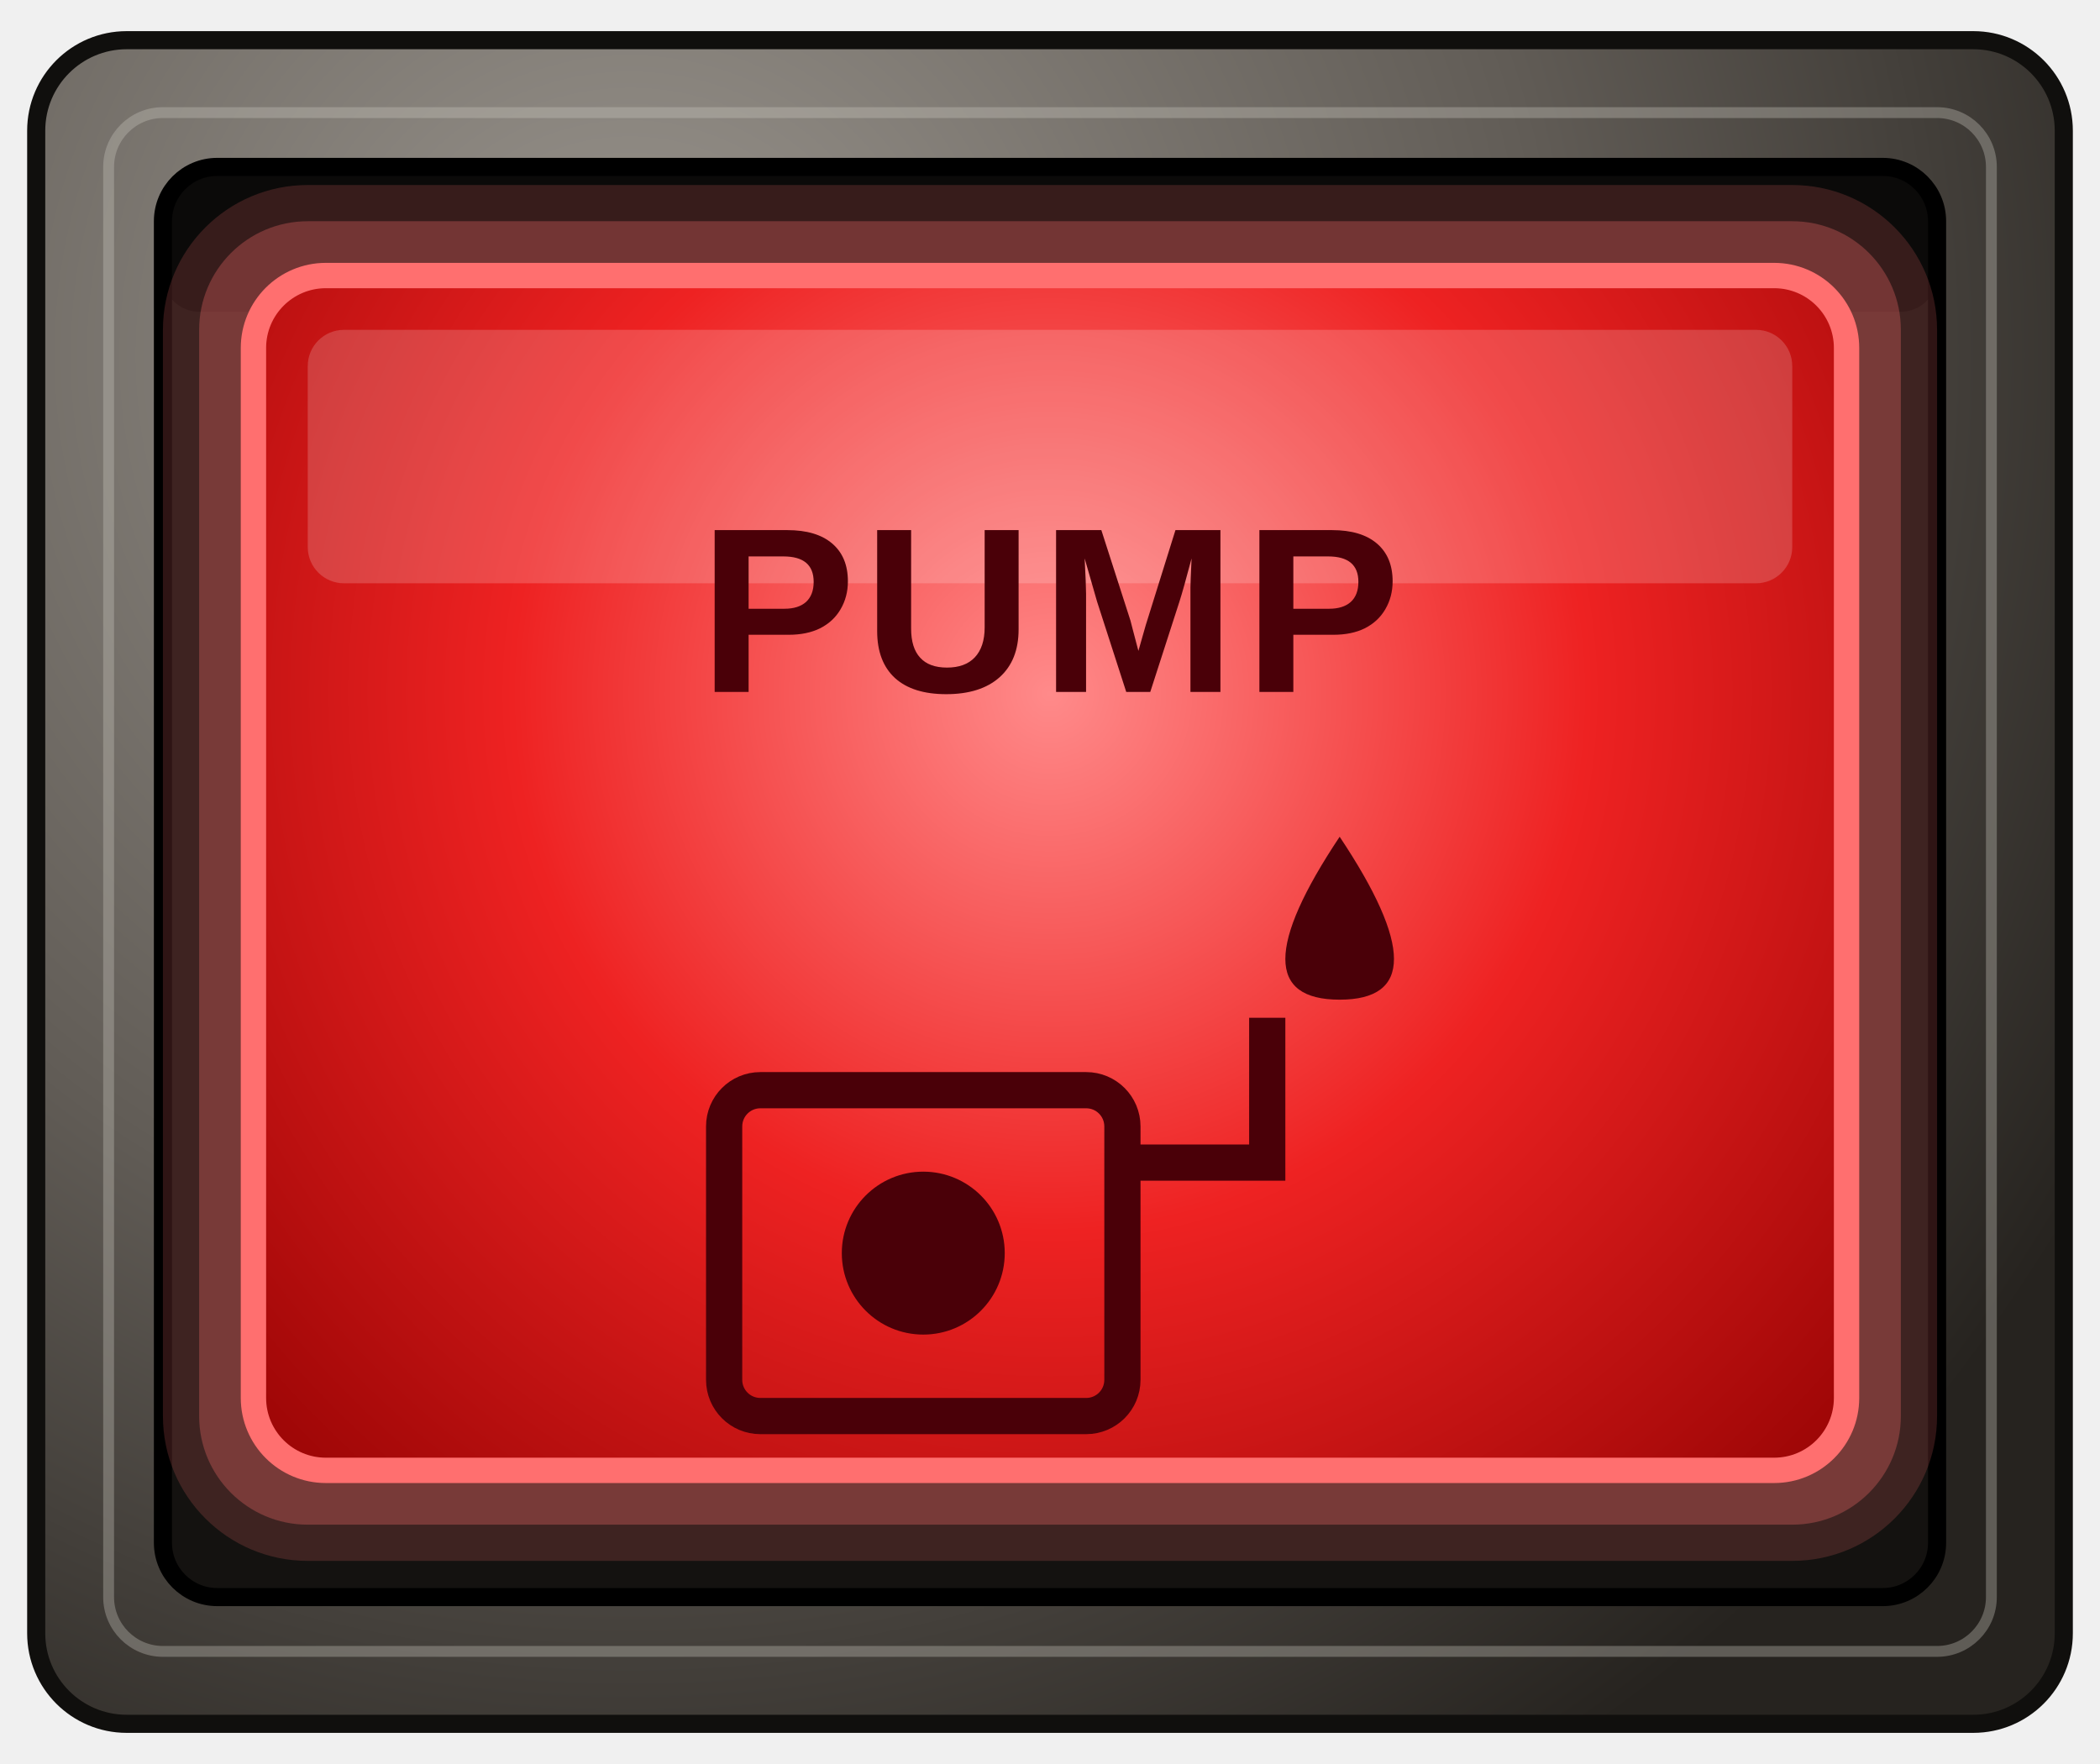
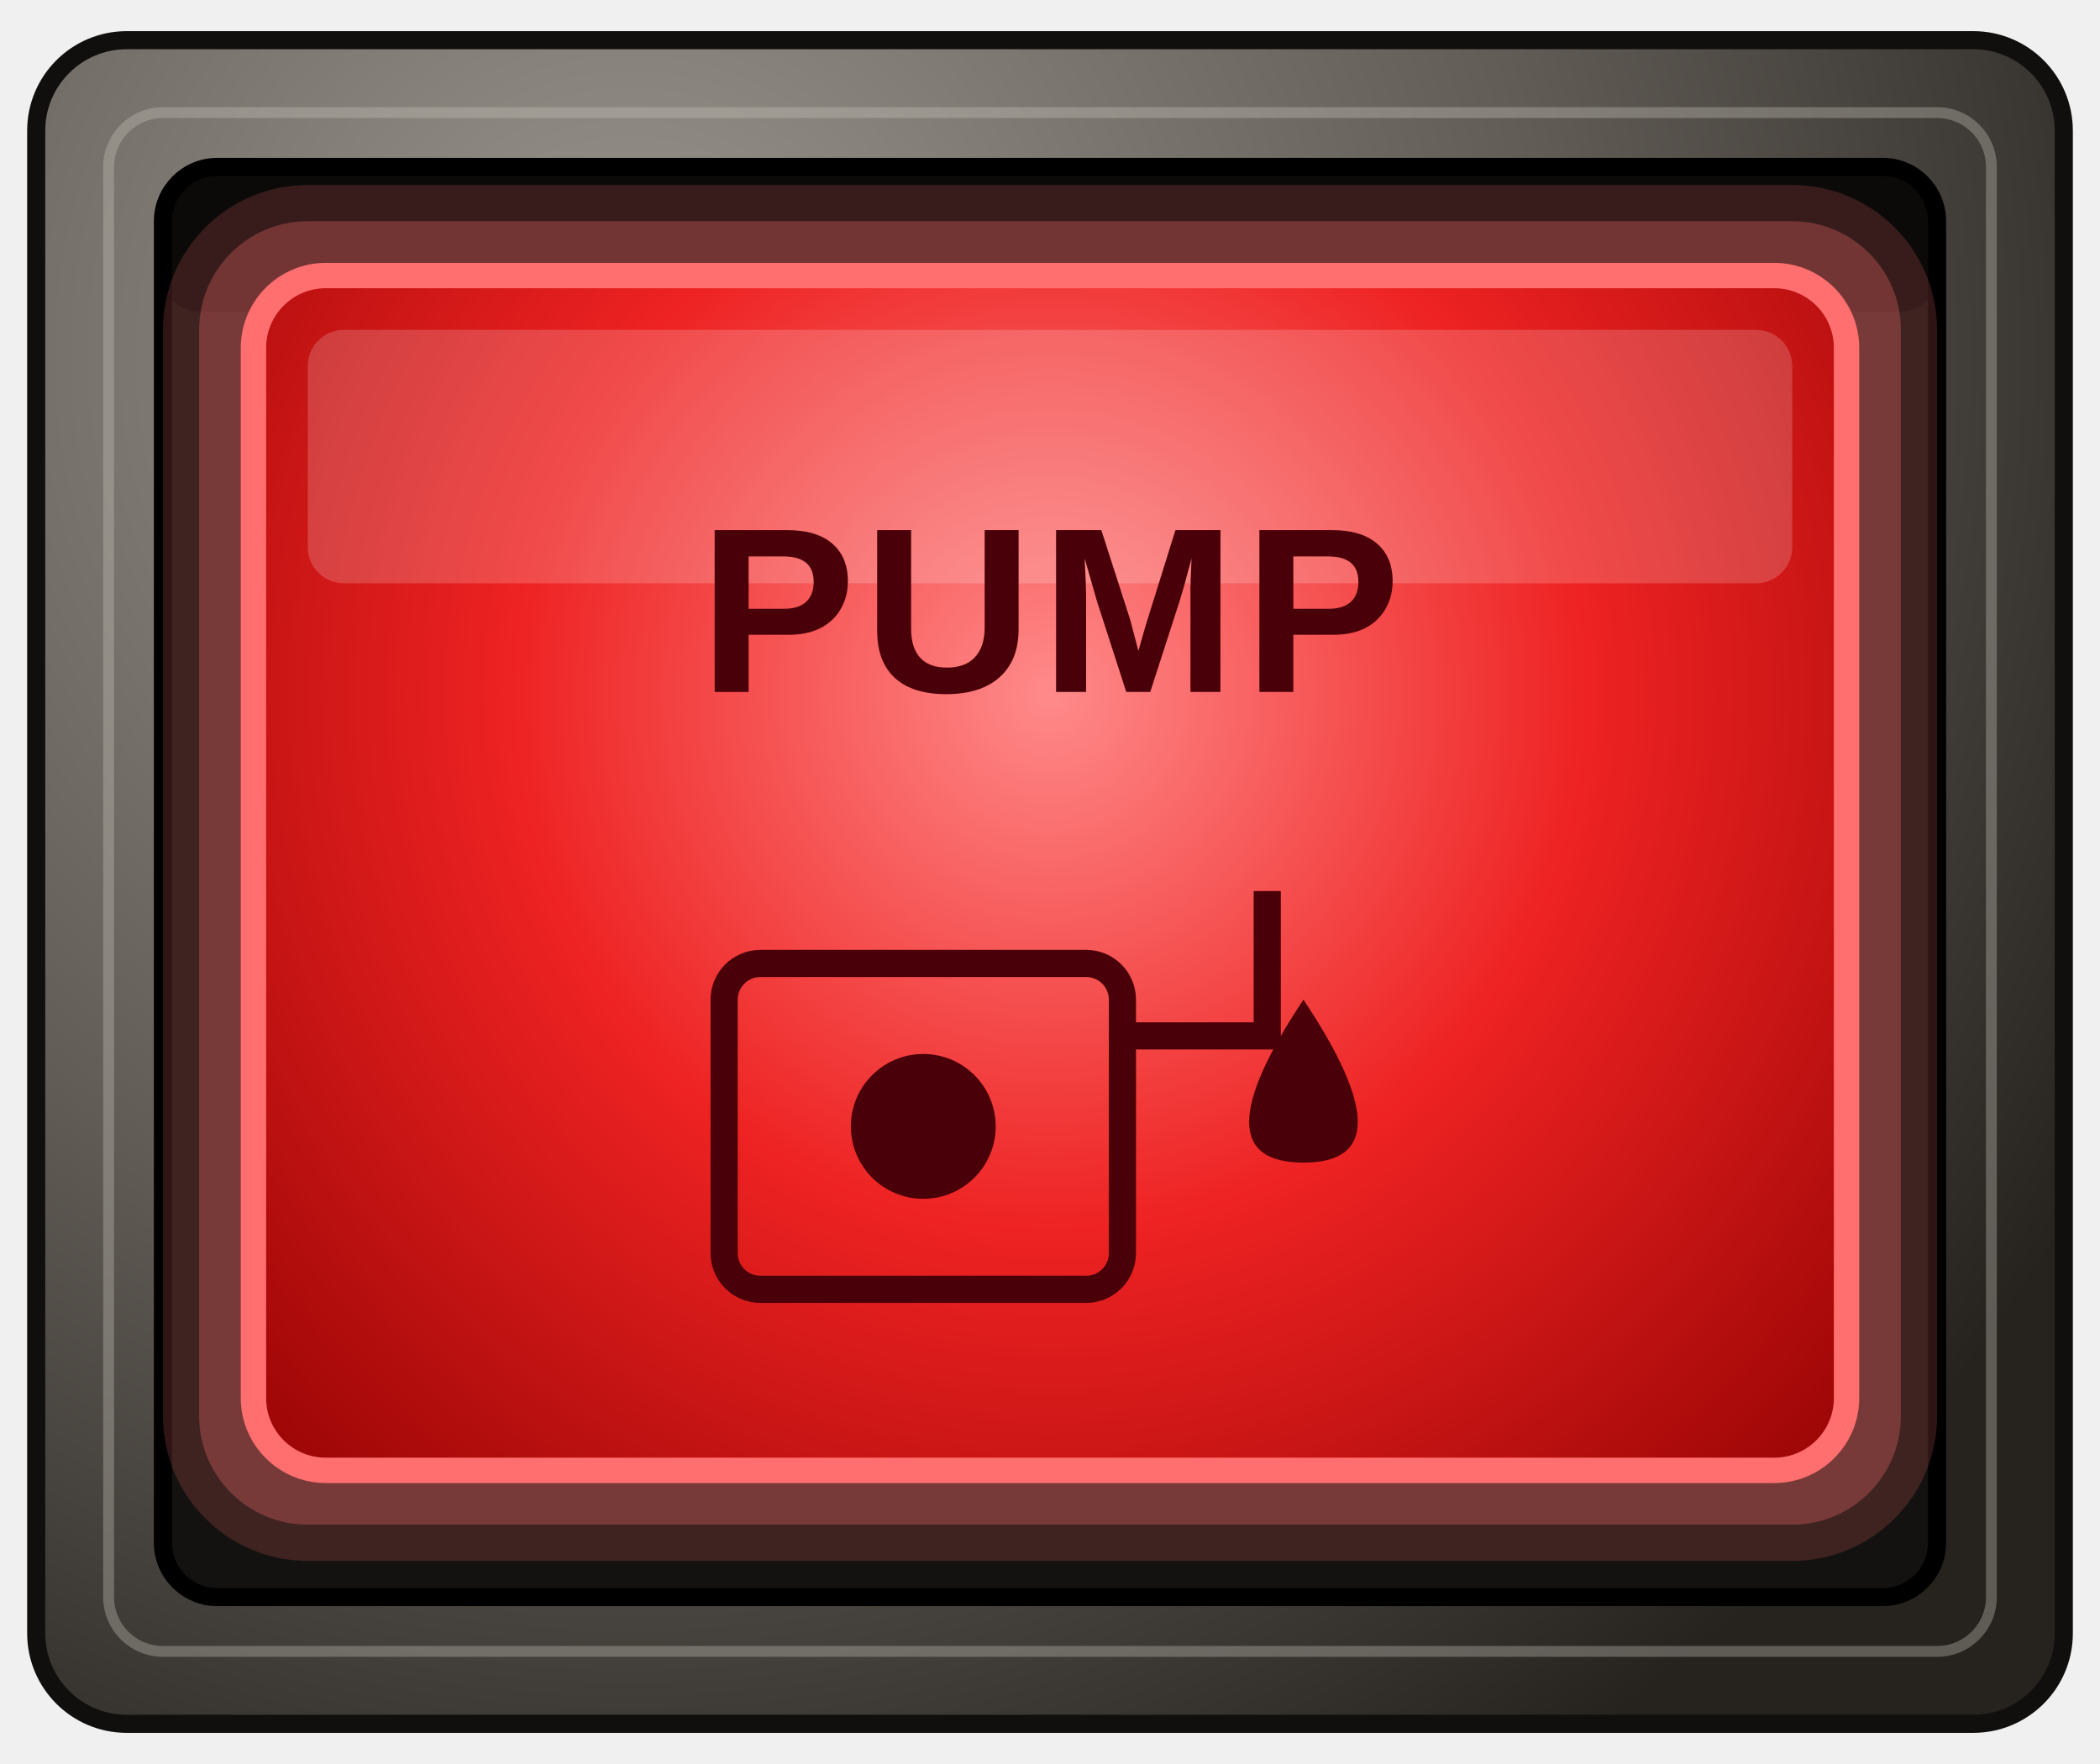
<svg xmlns="http://www.w3.org/2000/svg" width="100" height="84" viewBox="0 0 116 97">
  <defs>
    <radialGradient id="bz" cx="34.8" cy="19.4" r="92.8" gradientUnits="userSpaceOnUse">
      <stop offset="0" stop-color="#9a958e" />
      <stop offset="0.55" stop-color="#615c56" />
      <stop offset="1" stop-color="#26231f" />
    </radialGradient>
    <radialGradient id="cap" cx="58.0" cy="38.1" r="66.0" gradientUnits="userSpaceOnUse">
      <stop offset="0" stop-color="#ff8a8a" />
      <stop offset="0.45" stop-color="#ee2222" />
      <stop offset="1" stop-color="#8c0000" />
    </radialGradient>
  </defs>
  <rect x="2" y="2" width="112" height="93" rx="5" fill="url(#bz)" stroke="#100f0d" stroke-width="1" />
  <rect x="6" y="6" width="104" height="85" rx="3" fill="none" stroke="#c9c5be" stroke-width="0.6" opacity="0.35" />
  <rect x="9" y="9" width="98" height="79" rx="3" fill="#141210" stroke="#000000" stroke-width="1" />
  <rect x="9" y="9" width="98" height="8" rx="2" fill="#000000" opacity="0.45" />
  <rect x="9" y="10" width="98" height="76" rx="8" fill="#ff6f6f" opacity="0.18" />
  <rect x="11" y="12" width="94" height="72" rx="6" fill="#ff6f6f" opacity="0.30" />
  <rect x="14" y="15" width="88" height="66" rx="4" fill="url(#cap)" stroke="#ff6f6f" stroke-width="1.4" />
  <rect x="17" y="18" width="82" height="14" rx="2" fill="#ffffff" opacity="0.18" />
  <g transform="matrix(1 0 0 1 0 -10)">
-     <g transform="matrix(1 0 0 1 -2 18)">
-       <rect x="42" y="52" width="22" height="18" rx="2" fill="none" stroke="#4a0008" stroke-width="2" />
-       <circle cx="53" cy="61" r="4.5" fill="#4a0008" />
-       <path d="M64 56 h8 v-8" fill="none" stroke="#4a0008" stroke-width="2" />
-       <path d="M76 38 c-4 6 -4 9 0 9 c4 0 4 -3 0 -9 z" fill="#4a0008" />
+     <g transform="matrix(1 0 0 1 -2 11)">
+       <rect x="42" y="52" width="22" height="18" rx="2" fill="none" stroke="#4a0008" stroke-width="1.5" />
+       <circle cx="53" cy="61" r="4" fill="#4a0008" />
+       <path d="M64 56 h8 v-8" fill="none" stroke="#4a0008" stroke-width="1.5" />
+       <path d="M74 54 c-4 6 -4 9 0 9 c4 0 4 -3 0 -9 z" fill="#4a0008" />
    </g>
    <text x="38.6" y="48" font-size="13" font-weight="700" letter-spacing="0.4" fill="#4a0008" font-family="Arial, sans-serif">PUMP</text>
  </g>
</svg>
